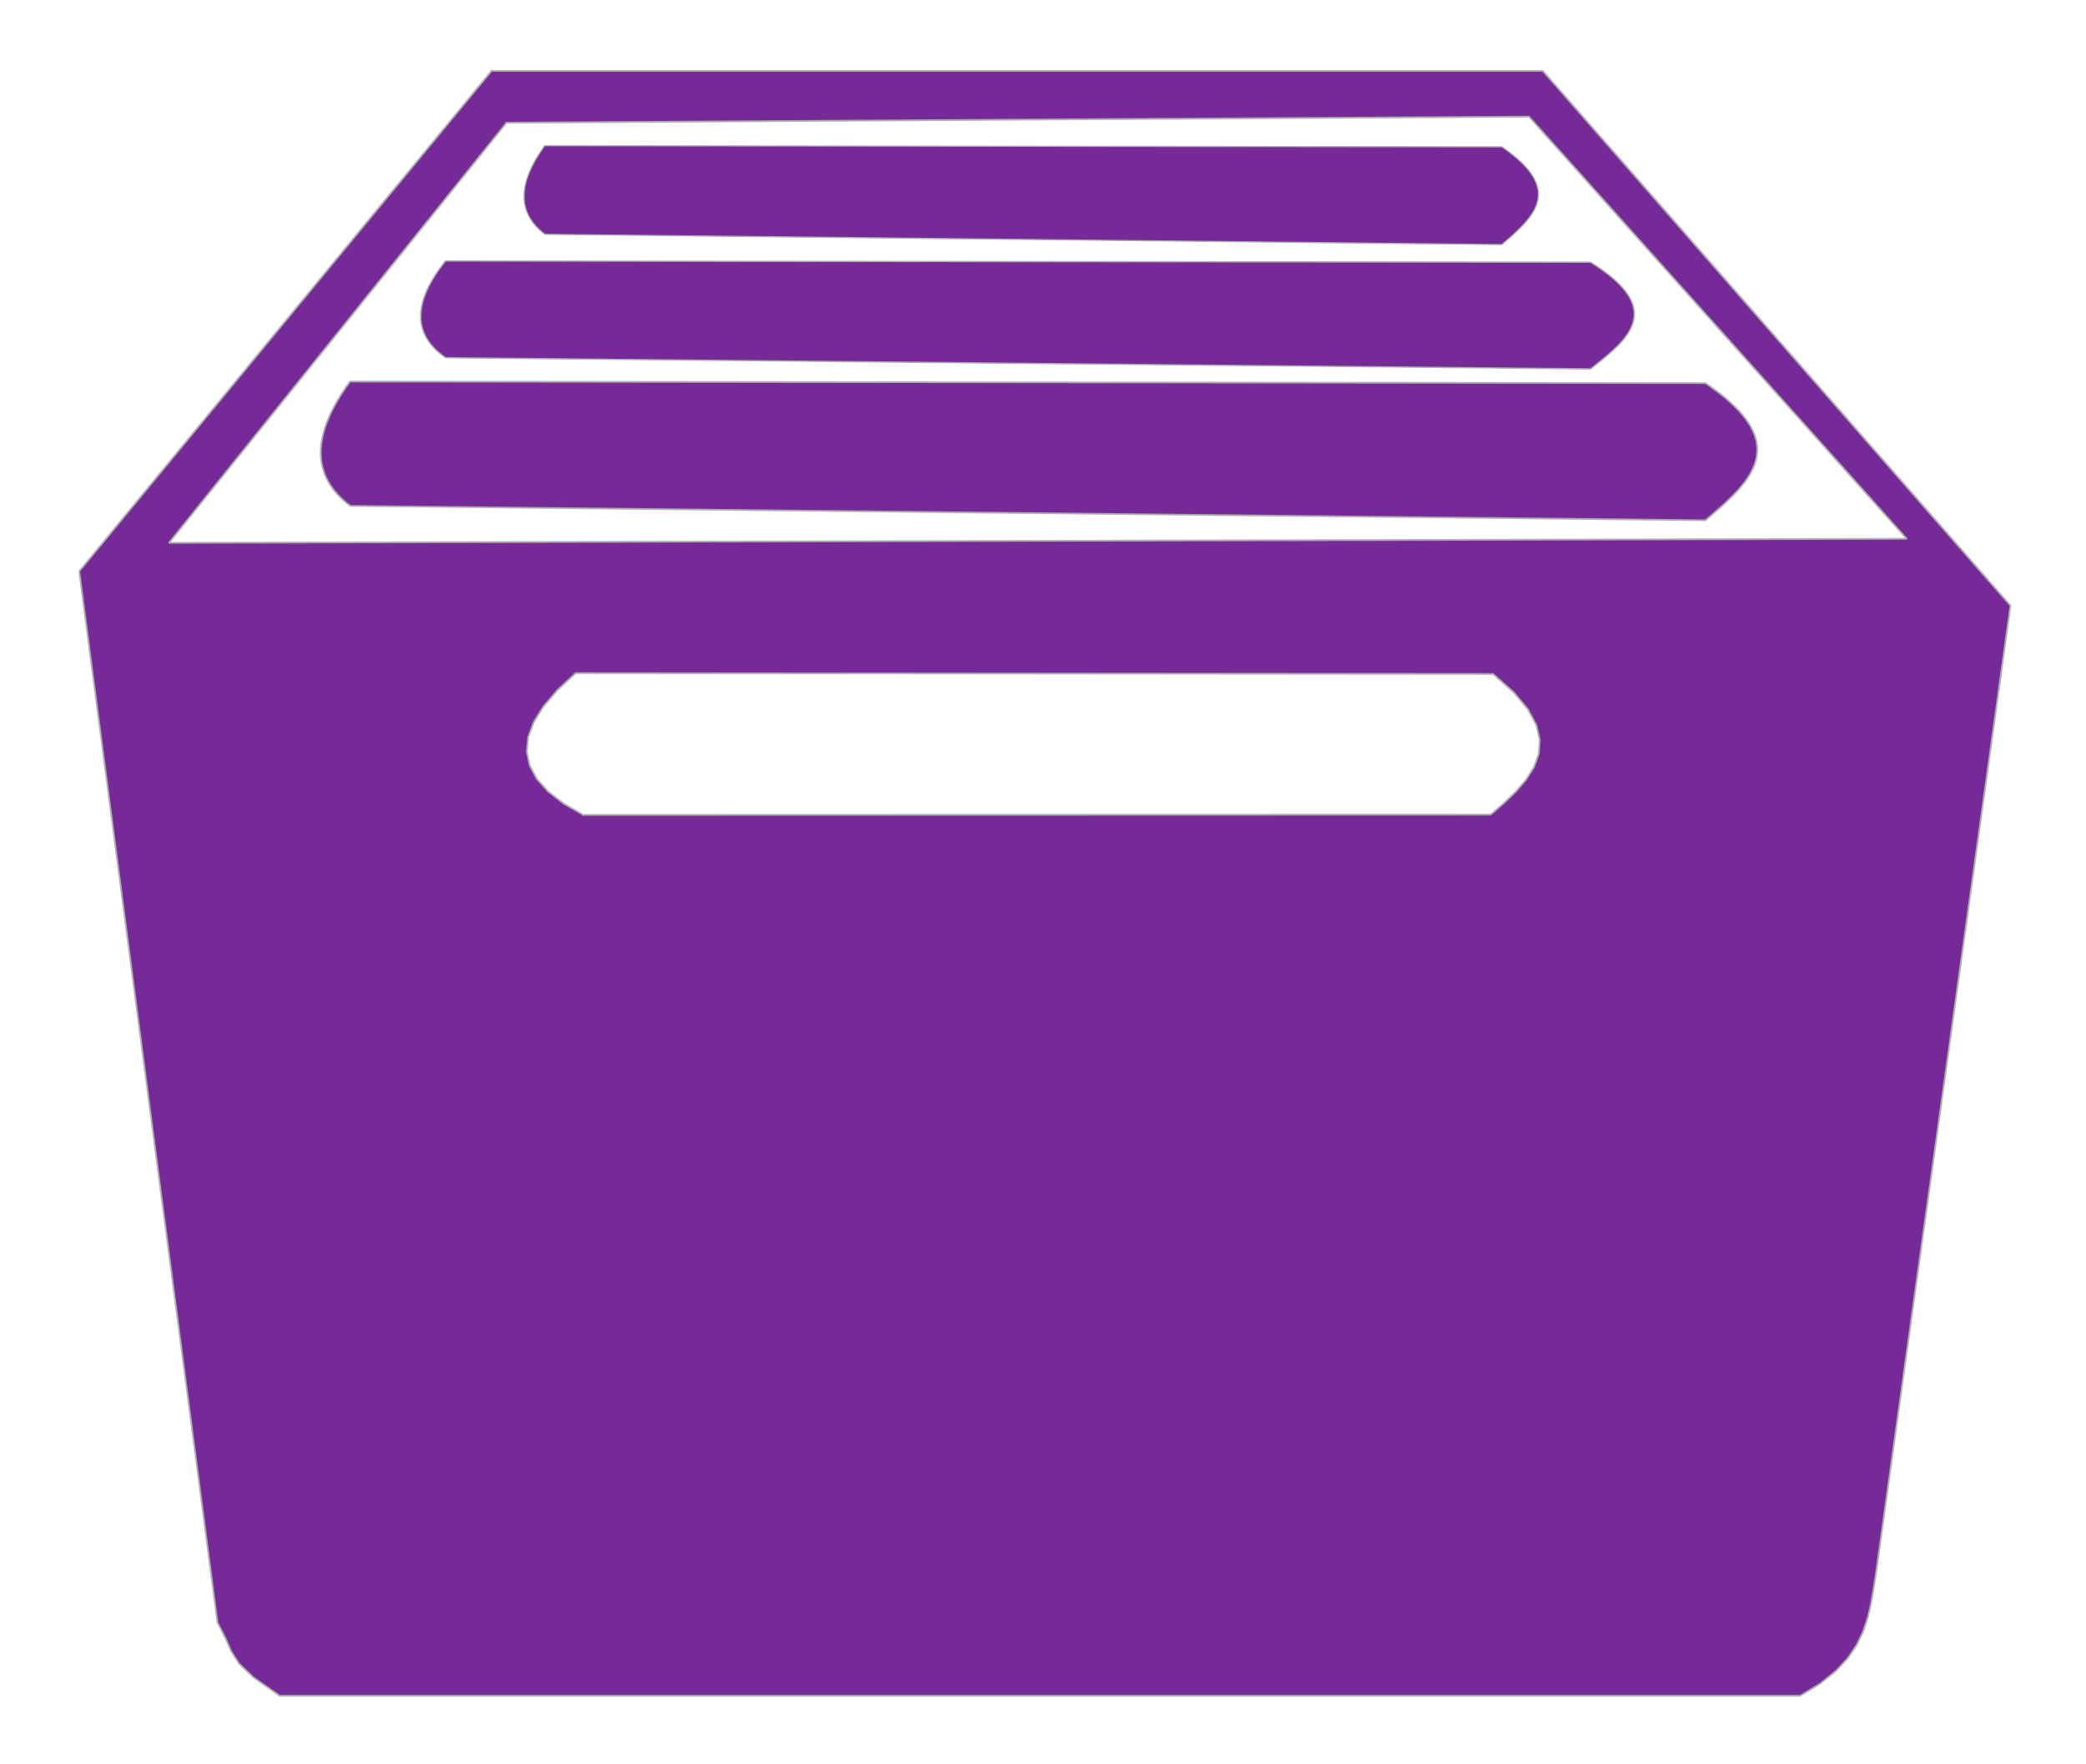
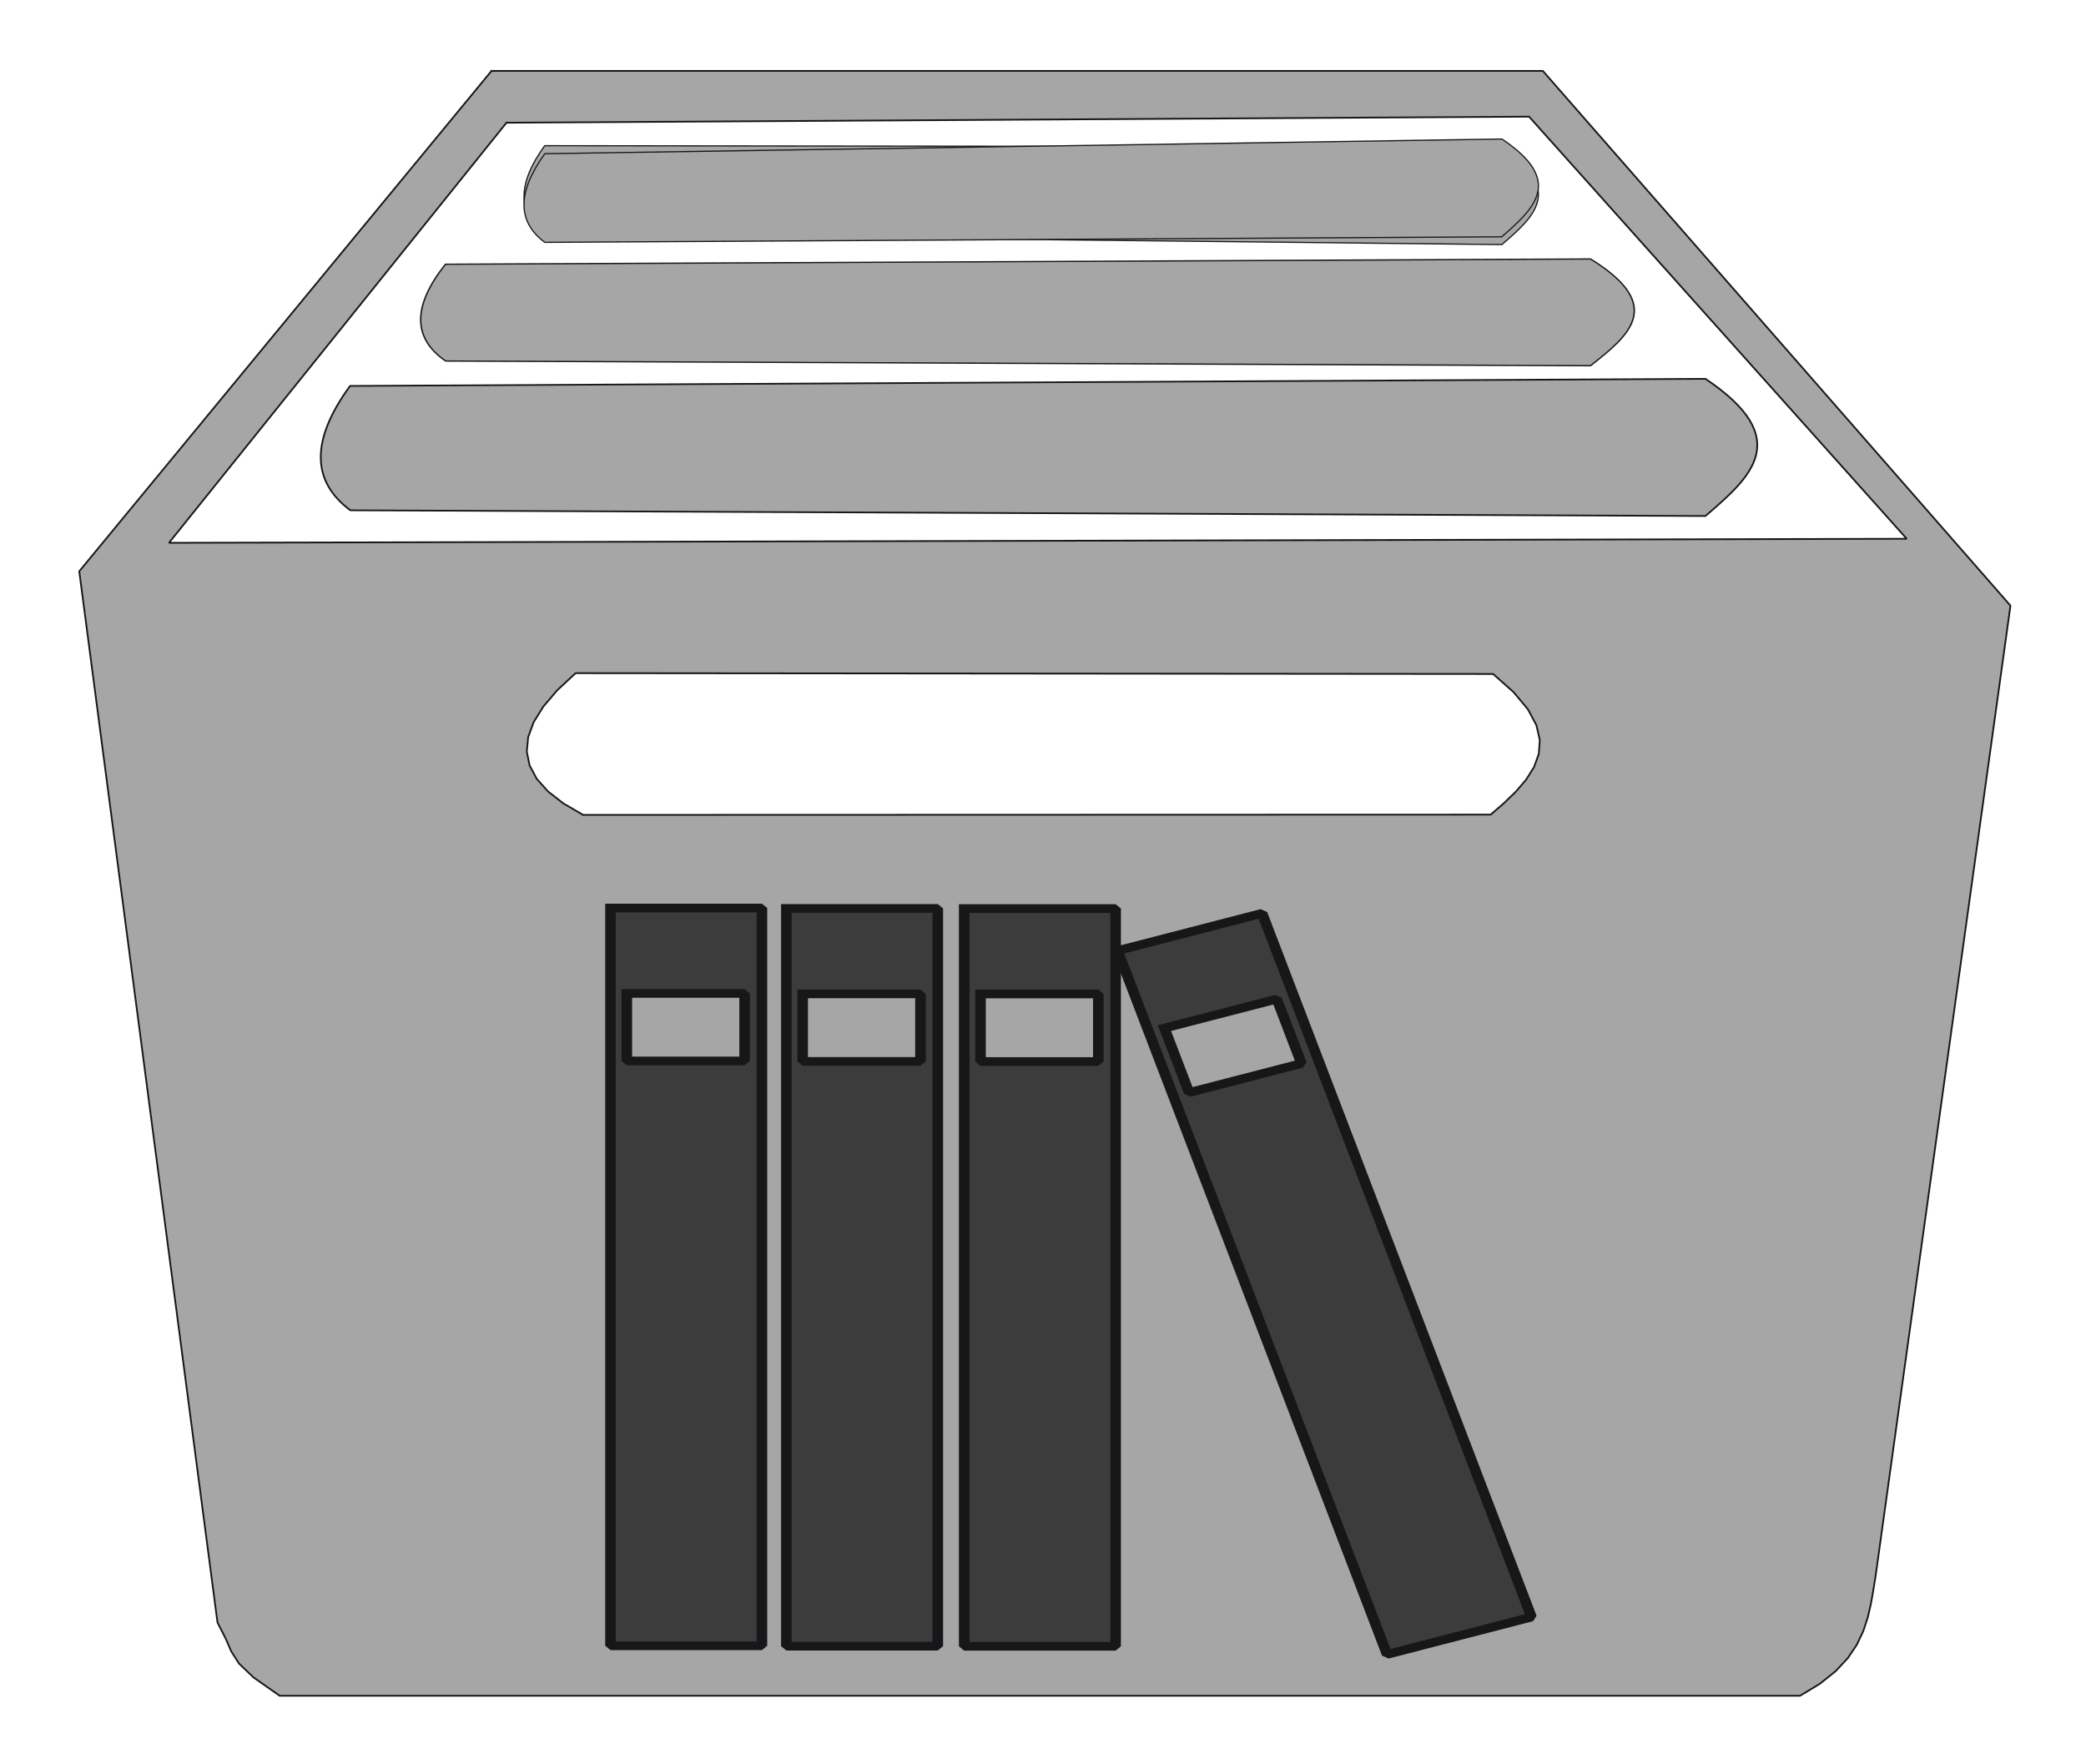
<svg xmlns="http://www.w3.org/2000/svg" width="120.96pt" height="102.24pt" viewBox="0 0 120.96 102.24">
  <defs />
-   <path id="shape0" transform="translate(4.5956, 4.11)" fill="#752a97" fill-rule="evenodd" stroke="#afafaf" stroke-width="0.1" stroke-linecap="square" stroke-linejoin="bevel" d="M23.906 0L0 29.016L8.016 89.969L8.49 90.9L8.814 91.644L9.262 92.348L10.108 93.157L11.625 94.219L99.781 94.219L100.938 93.519L101.85 92.79L102.55 92.037L103.071 91.263L103.448 90.473L103.712 89.669L103.899 88.856L104.041 88.038L104.172 87.219L111.984 31.008L84.867 0L53.765 0L23.906 0M29.219 43.141L81.843 43.125L82.608 42.463L83.308 41.788L83.904 41.09L84.359 40.364L84.634 39.601L84.692 38.793L84.493 37.934L84.001 37.015L83.178 36.029L81.984 34.969L28.781 34.922L27.728 35.903L26.918 36.849L26.352 37.76L26.03 38.635L25.952 39.474L26.117 40.279L26.527 41.047L27.18 41.78L28.078 42.478L29.219 43.141M24.773 3.006L5.203 27.365L105.969 27.131L84.07 2.654L84.01 2.654L83.935 2.655L83.831 2.655L83.696 2.656L83.532 2.657L83.338 2.658L83.114 2.66L82.86 2.661L82.576 2.663L82.262 2.665L81.919 2.667L81.545 2.669L81.142 2.671L80.708 2.674L80.245 2.677L79.752 2.68L79.229 2.683L78.677 2.686L78.094 2.689L77.481 2.693L76.839 2.697L76.167 2.701L75.465 2.705L74.732 2.709L73.971 2.714L73.179 2.719L72.357 2.724L71.505 2.729L70.624 2.734L69.713 2.739L68.772 2.745L67.801 2.751L66.8 2.756L65.769 2.763L64.708 2.769L63.617 2.775L62.497 2.782L61.347 2.789L60.166 2.796L58.956 2.803L57.716 2.81L56.446 2.818L55.147 2.825L53.817 2.833L52.457 2.841L51.068 2.85L49.649 2.858L48.199 2.867L46.72 2.876L45.211 2.884L43.673 2.894L42.104 2.903L40.505 2.912L38.877 2.922L37.218 2.932L35.53 2.942L33.812 2.952L32.064 2.962L30.286 2.973L28.479 2.984L26.641 2.994L24.773 3.006" />
-   <path id="shape4" transform="matrix(1 0 0 0.9715908 18.60029 22.12255)" fill="#752a97" fill-rule="evenodd" stroke="#afafaf" stroke-width="0.1" stroke-linecap="square" stroke-linejoin="bevel" d="M1.698 0L80.292 0.094C85.499 3.718 82.893 5.999 80.292 8.281L1.714 7.422C-0.566 5.663 -0.571 3.189 1.698 0Z" />
-   <path id="shape5" transform="matrix(0.8448529 0 0 0.7560191 24.39457 15.1316)" fill="#752a97" fill-rule="evenodd" stroke="#afafaf" stroke-width="0.1" stroke-linecap="square" stroke-linejoin="bevel" d="M1.698 0L80.292 0.094C85.499 3.718 82.893 5.999 80.292 8.281L1.714 7.422C-0.566 5.663 -0.571 3.189 1.698 0Z" />
-   <path id="shape6" transform="matrix(0.7061538 0 0 0.6925253 30.38688 8.447579)" fill="#752a97" fill-rule="evenodd" stroke="#afafaf" stroke-width="0.1" stroke-linecap="square" stroke-linejoin="bevel" d="M1.698 0L80.292 0.094C85.499 3.718 82.893 5.999 80.292 8.281L1.714 7.422C-0.566 5.663 -0.571 3.189 1.698 0Z" />
+   <path id="shape0" transform="translate(4.5956, 4.11)" fill="#a6a6a6" fill-rule="evenodd" stroke="#17171a" stroke-width="0.1" stroke-linecap="square" stroke-linejoin="bevel" d="M23.906 0L0 29.016L8.016 89.969L8.49 90.9L8.814 91.644L9.262 92.348L10.108 93.157L11.625 94.219L99.781 94.219L100.938 93.519L101.85 92.79L102.55 92.037L103.071 91.263L103.448 90.473L103.712 89.669L103.899 88.856L104.041 88.038L104.172 87.219L111.984 31.008L84.867 0L53.765 0L23.906 0M29.219 43.141L81.843 43.125L82.608 42.463L83.308 41.788L83.904 41.09L84.359 40.364L84.634 39.601L84.692 38.793L84.493 37.934L84.001 37.015L83.178 36.029L81.984 34.969L28.781 34.922L27.728 35.903L26.918 36.849L26.352 37.76L26.03 38.635L25.952 39.474L26.117 40.279L26.527 41.047L27.18 41.78L28.078 42.478L29.219 43.141M24.773 3.006L5.203 27.365L105.969 27.131L84.07 2.654L84.01 2.654L83.935 2.655L83.831 2.655L83.696 2.656L83.532 2.657L83.338 2.658L83.114 2.66L82.86 2.661L82.576 2.663L82.262 2.665L81.919 2.667L81.545 2.669L81.142 2.671L80.708 2.674L80.245 2.677L79.752 2.68L79.229 2.683L78.677 2.686L78.094 2.689L77.481 2.693L76.839 2.697L76.167 2.701L75.465 2.705L74.732 2.709L73.971 2.714L73.179 2.719L72.357 2.724L71.505 2.729L70.624 2.734L69.713 2.739L68.772 2.745L67.801 2.751L66.8 2.756L65.769 2.763L64.708 2.769L63.617 2.775L62.497 2.782L61.347 2.789L60.166 2.796L58.956 2.803L57.716 2.81L56.446 2.818L55.147 2.825L53.817 2.833L52.457 2.841L51.068 2.85L49.649 2.858L48.199 2.867L46.72 2.876L45.211 2.884L43.673 2.894L42.104 2.903L40.505 2.912L38.877 2.922L37.218 2.932L35.53 2.942L33.812 2.952L32.064 2.962L30.286 2.973L28.479 2.984L26.641 2.994L24.773 3.006" />
+   <path id="shape6" transform="matrix(0.7061538 0 0 0.6925253 30.38688 8.447579)" fill="#a6a6a6" fill-rule="evenodd" stroke="#17171a" stroke-width="0.1" stroke-linecap="square" stroke-linejoin="bevel" d="M1.698 0L80.292 0.094C85.499 3.718 82.893 5.999 80.292 8.281L1.714 7.422C-0.566 5.663 -0.571 3.189 1.698 0Z" />
+   <path id="shape61" transform="matrix(0.7061756 -0.01166518 -0.001228083 0.6925242 30.39078 8.932807)" fill="#a6a6a6" fill-rule="evenodd" stroke="#17171a" stroke-width="0.1" stroke-linecap="square" stroke-linejoin="bevel" d="M1.698 0L80.292 0.094C85.499 3.718 82.893 5.999 80.292 8.281L1.714 7.422C-0.566 5.663 -0.571 3.189 1.698 0Z" />
+   <path id="shape5" transform="matrix(0.8448529 -0.004788179 0 0.7560191 24.39457 15.32999)" fill="#a6a6a6" fill-rule="evenodd" stroke="#17171a" stroke-width="0.1" stroke-linecap="square" stroke-linejoin="bevel" d="M1.698 0L80.292 0.094C85.499 3.718 82.893 5.999 80.292 8.281L1.714 7.422C-0.566 5.663 -0.571 3.189 1.698 0Z" />
+   <path id="shape4" transform="matrix(1 -0.006410256 0 0.9715908 18.60029 22.3887)" fill="#a6a6a6" fill-rule="evenodd" stroke="#17171a" stroke-width="0.1" stroke-linecap="square" stroke-linejoin="bevel" d="M1.698 0L80.292 0.094C85.499 3.718 82.893 5.999 80.292 8.281L1.714 7.422C-0.566 5.663 -0.571 3.189 1.698 0Z" />
+   <path id="shape01" transform="matrix(0.612244 0 0 0.5032711 35.40008 52.65)" fill="#3c3c3c" fill-rule="evenodd" stroke="#17171a" stroke-width="1" stroke-linecap="square" stroke-linejoin="bevel" d="M1.547 9.844L12.703 9.844L12.703 17.625L1.547 17.625L1.547 9.844M0 0L14.343 0L14.343 85L0 85L0 0" />
+   <path id="shape1" transform="matrix(0.612244 0 0 0.5032711 45.59777 52.67359)" fill="#3c3c3c" fill-rule="evenodd" stroke="#17171a" stroke-width="1" stroke-linecap="square" stroke-linejoin="bevel" d="M1.547 9.844L12.703 9.844L12.703 17.625L1.547 17.625L1.547 9.844M0 0L14.343 0L14.343 85L0 85L0 0" />
+   <path id="shape2" transform="matrix(0.612244 0 0 0.5032711 55.91025 52.68145)" fill="#3c3c3c" fill-rule="evenodd" stroke="#17171a" stroke-width="1" stroke-linecap="square" stroke-linejoin="bevel" d="M1.547 9.844L12.703 9.844L12.703 17.625L1.547 17.625L1.547 9.844M0 0L14.343 0L14.343 85L0 85L0 0" />
+   <path id="shape3" transform="matrix(0.5840086 -0.1510725 0.1837841 0.4800613 64.80941 55.12324)" fill="#3c3c3c" fill-rule="evenodd" stroke="#17171a" stroke-width="1" stroke-linecap="square" stroke-linejoin="bevel" d="M1.547 9.844L12.703 9.844L12.703 17.625L1.547 17.625L1.547 9.844M0 0L14.343 0L14.343 85L0 85L0 0" />
</svg>
